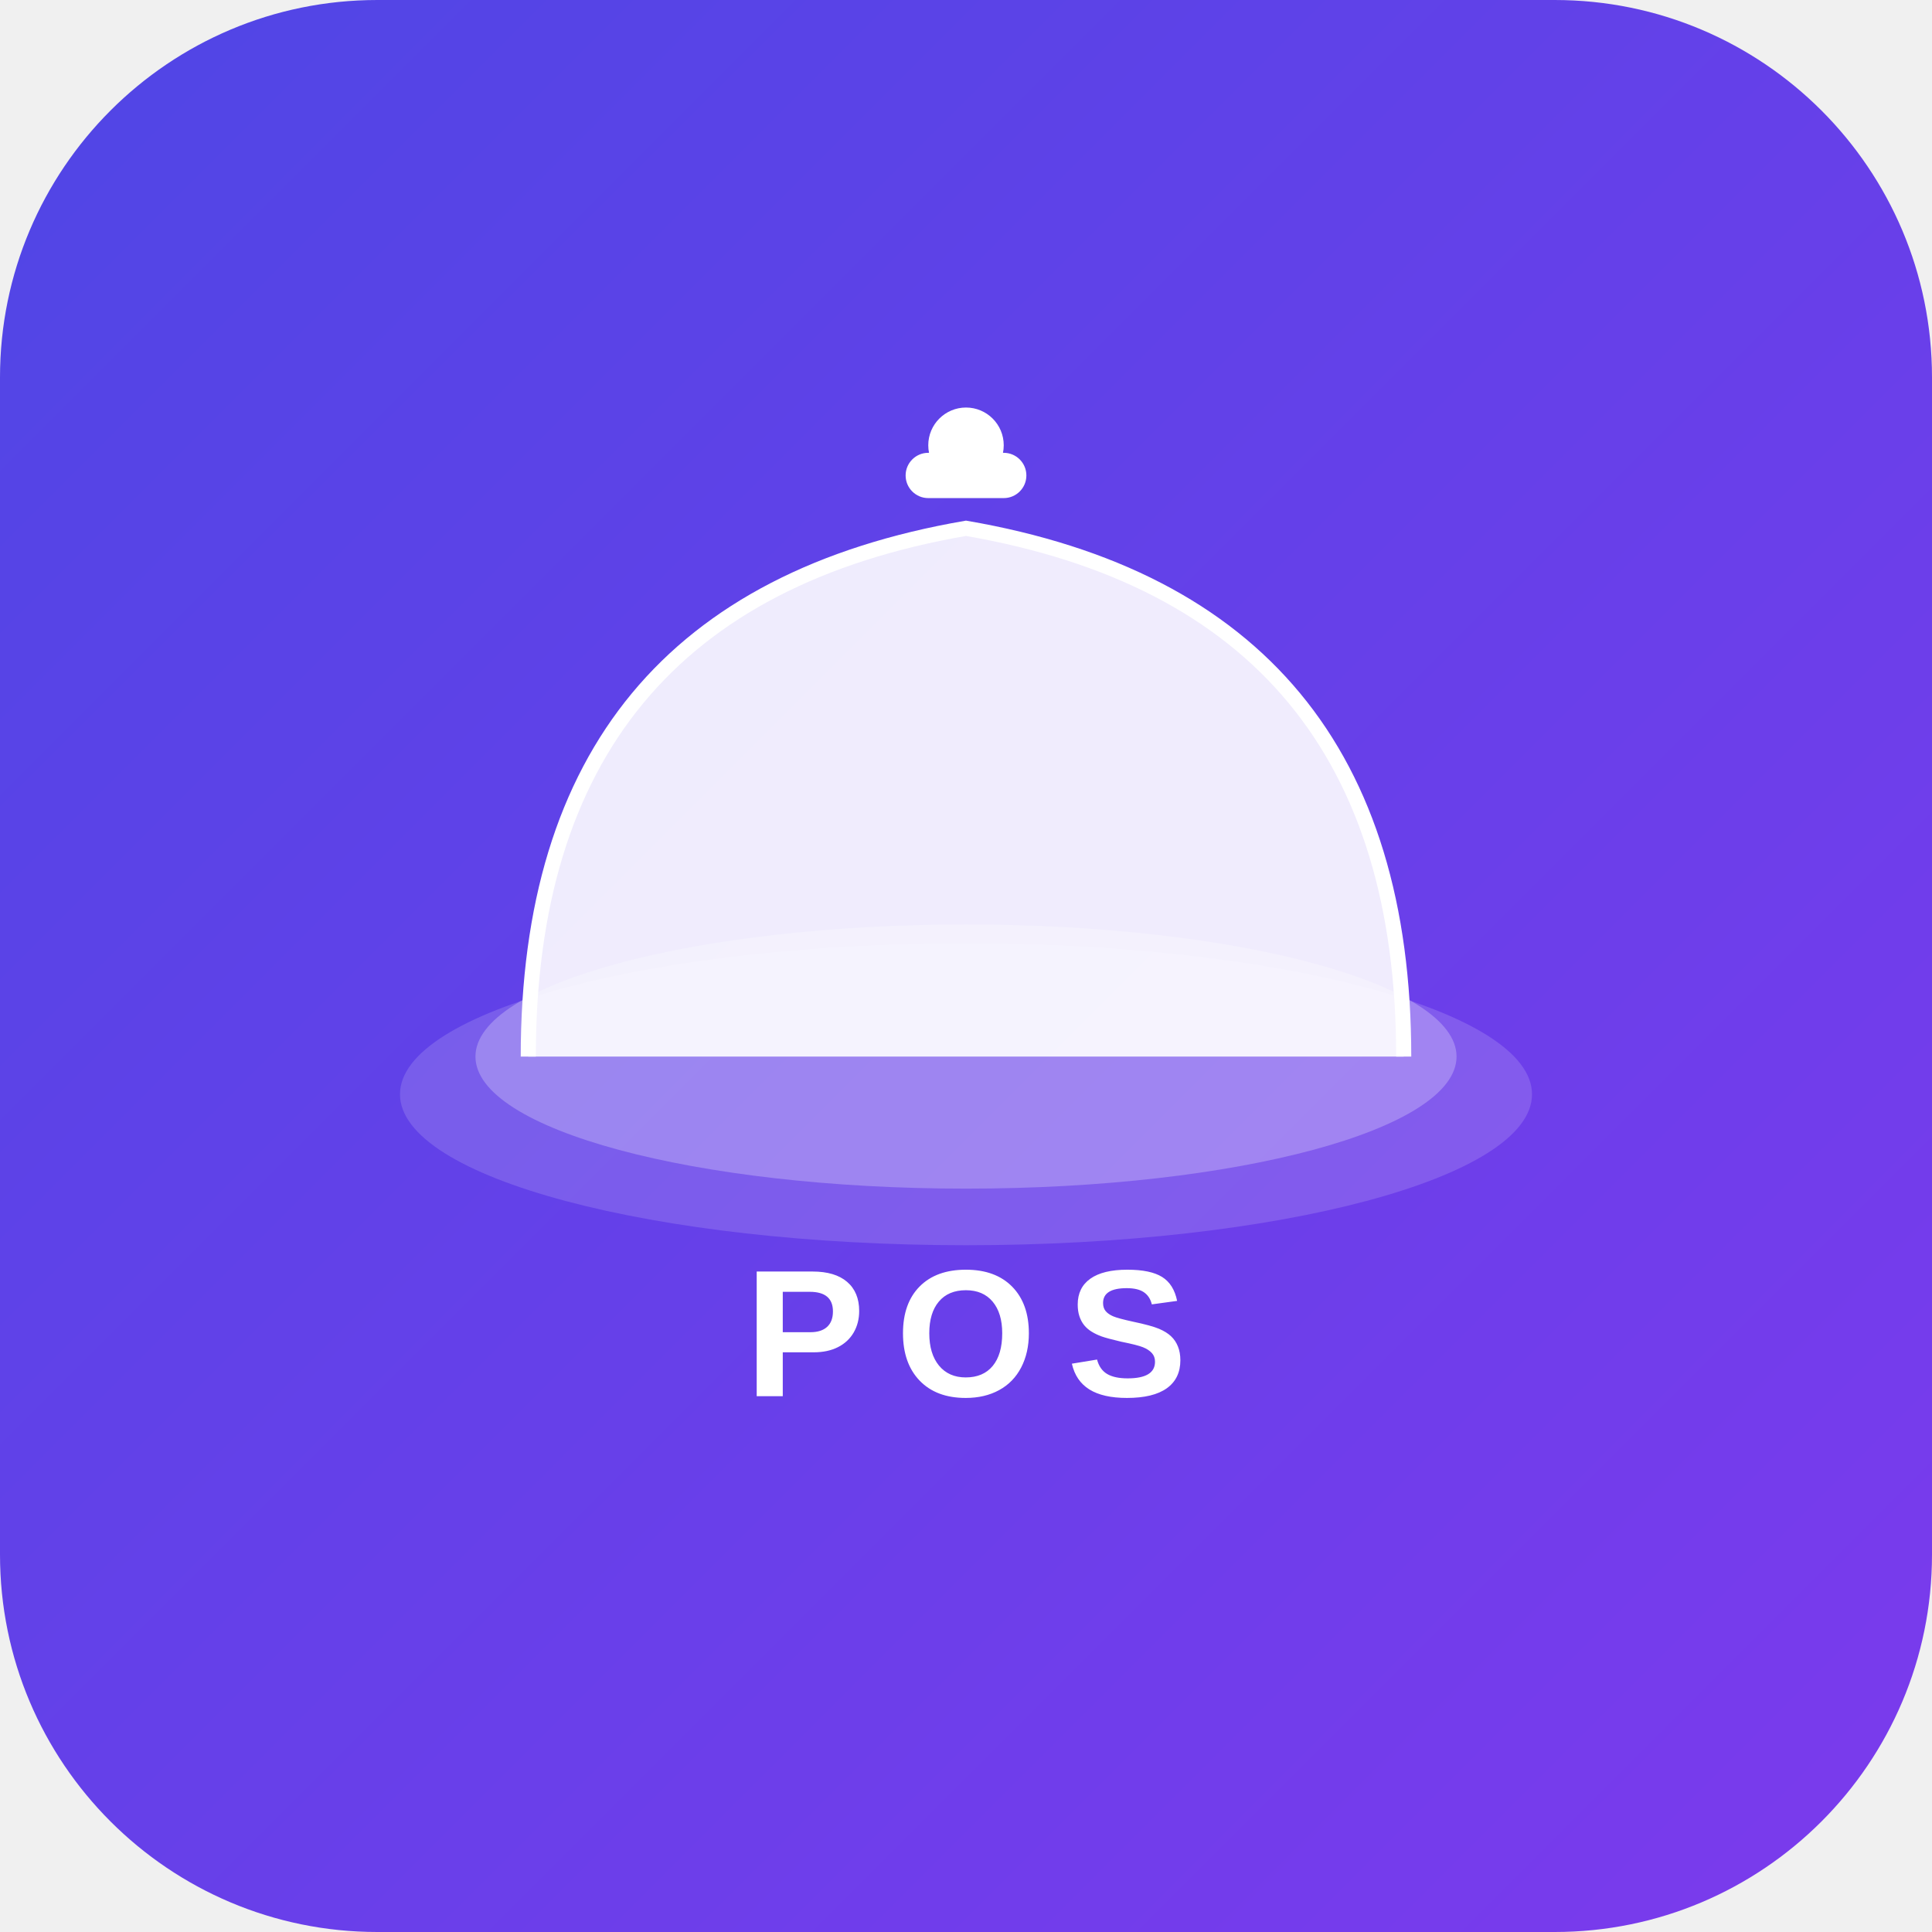
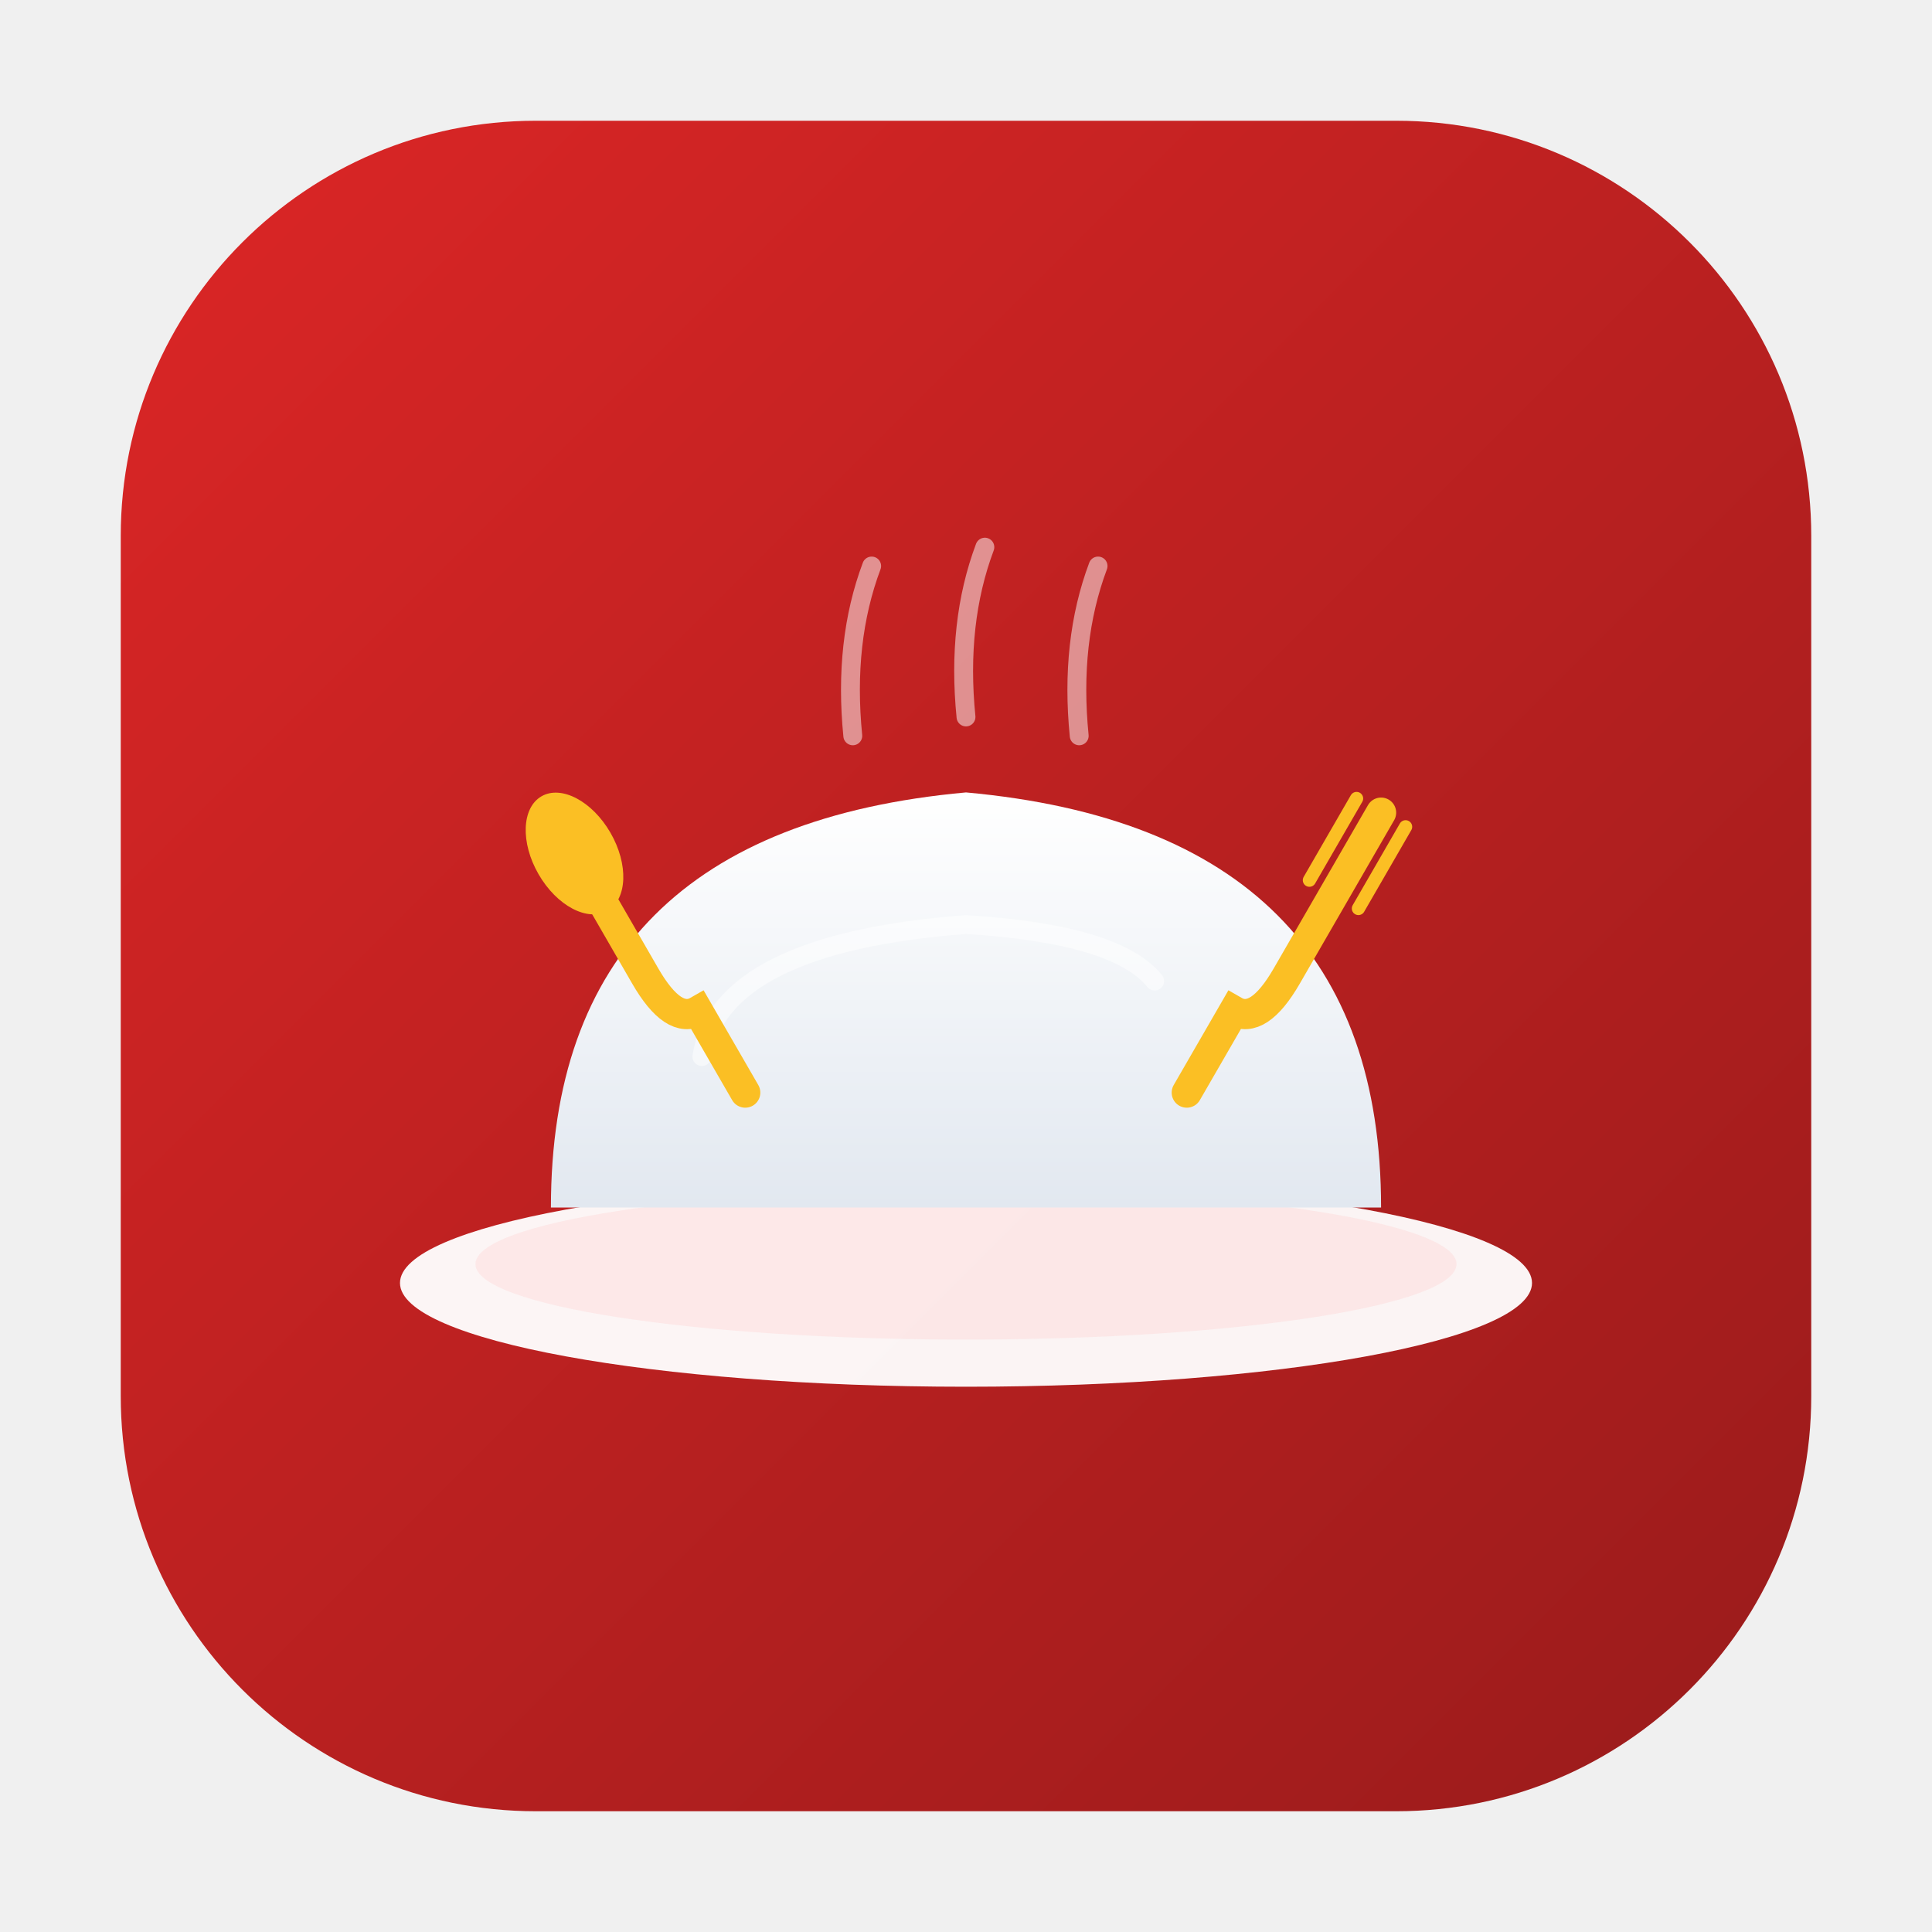
- <svg xmlns="http://www.w3.org/2000/svg" viewBox="0 0 512 512">
+ <svg xmlns="http://www.w3.org/2000/svg" width="1024" height="1024" viewBox="0 0 1024 1024">
  <defs>
    <linearGradient id="bg" x1="0%" y1="0%" x2="100%" y2="100%">
-       <stop offset="0%" style="stop-color:#4f46e5" />
-       <stop offset="100%" style="stop-color:#7c3aed" />
+       <stop offset="0%" stop-color="#dc2626" />
+       <stop offset="100%" stop-color="#991b1b" />
+     </linearGradient>
+     <linearGradient id="plate" x1="0%" y1="0%" x2="0%" y2="100%">
+       <stop offset="0%" stop-color="#ffffff" />
+       <stop offset="100%" stop-color="#e2e8f0" />
    </linearGradient>
  </defs>
-   <rect width="512" height="512" rx="100" fill="url(#bg)" />
-   <ellipse cx="256" cy="290" rx="150" ry="40" fill="rgba(255,255,255,0.15)" />
-   <ellipse cx="256" cy="280" rx="130" ry="35" fill="rgba(255,255,255,0.25)" />
-   <path d="M140 280 Q140 160 256 140 Q372 160 372 280" fill="rgba(255,255,255,0.9)" stroke="white" stroke-width="4" />
-   <rect x="240" y="120" width="32" height="12" rx="6" fill="white" />
-   <circle cx="256" cy="118" r="10" fill="white" />
-   <text x="256" y="370" font-family="Arial,sans-serif" font-size="48" font-weight="bold" fill="white" text-anchor="middle" letter-spacing="8">POS</text>
+   <rect x="64" y="64" width="896" height="896" rx="220" fill="url(#bg)" />
+   <g transform="translate(512, 520)">
+     <ellipse cx="0" cy="160" rx="300" ry="55" fill="white" opacity="0.95" />
+     <ellipse cx="0" cy="150" rx="260" ry="40" fill="#fecaca" opacity="0.3" />
+     <path d="M -220 120 Q -220 -80 0 -100 Q 220 -80 220 120 Z" fill="url(#plate)" />
+     <path d="M -140 40 Q -130 -20 0 -30 Q 80 -25 100 0" fill="none" stroke="white" stroke-width="10" stroke-linecap="round" opacity="0.5" />
+     <path d="M -60 -130 Q -65 -180 -50 -220" fill="none" stroke="white" stroke-width="10" stroke-linecap="round" opacity="0.5" />
+     <path d="M 0 -140 Q -5 -190 10 -230" fill="none" stroke="white" stroke-width="10" stroke-linecap="round" opacity="0.5" />
+     <path d="M 60 -130 Q 55 -180 70 -220" fill="none" stroke="white" stroke-width="10" stroke-linecap="round" opacity="0.5" />
+     <g transform="translate(-180, -20) rotate(-30)">
+       <path d="M 0 -80 V 20 Q 0 50 15 50 V 100" fill="none" stroke="#fbbf24" stroke-width="16" stroke-linecap="round" />
+       <ellipse cx="0" cy="-55" rx="22" ry="35" fill="#fbbf24" />
+     </g>
+     <g transform="translate(180, -20) rotate(30)">
+       <path d="M 0 -80 V 20 Q 0 50 -15 50 V 100" fill="none" stroke="#fbbf24" stroke-width="16" stroke-linecap="round" />
+       <path d="M -15 -80 V -30 M 0 -80 V -30 M 15 -80 V -30" fill="none" stroke="#fbbf24" stroke-width="7" stroke-linecap="round" />
+     </g>
+   </g>
</svg>
